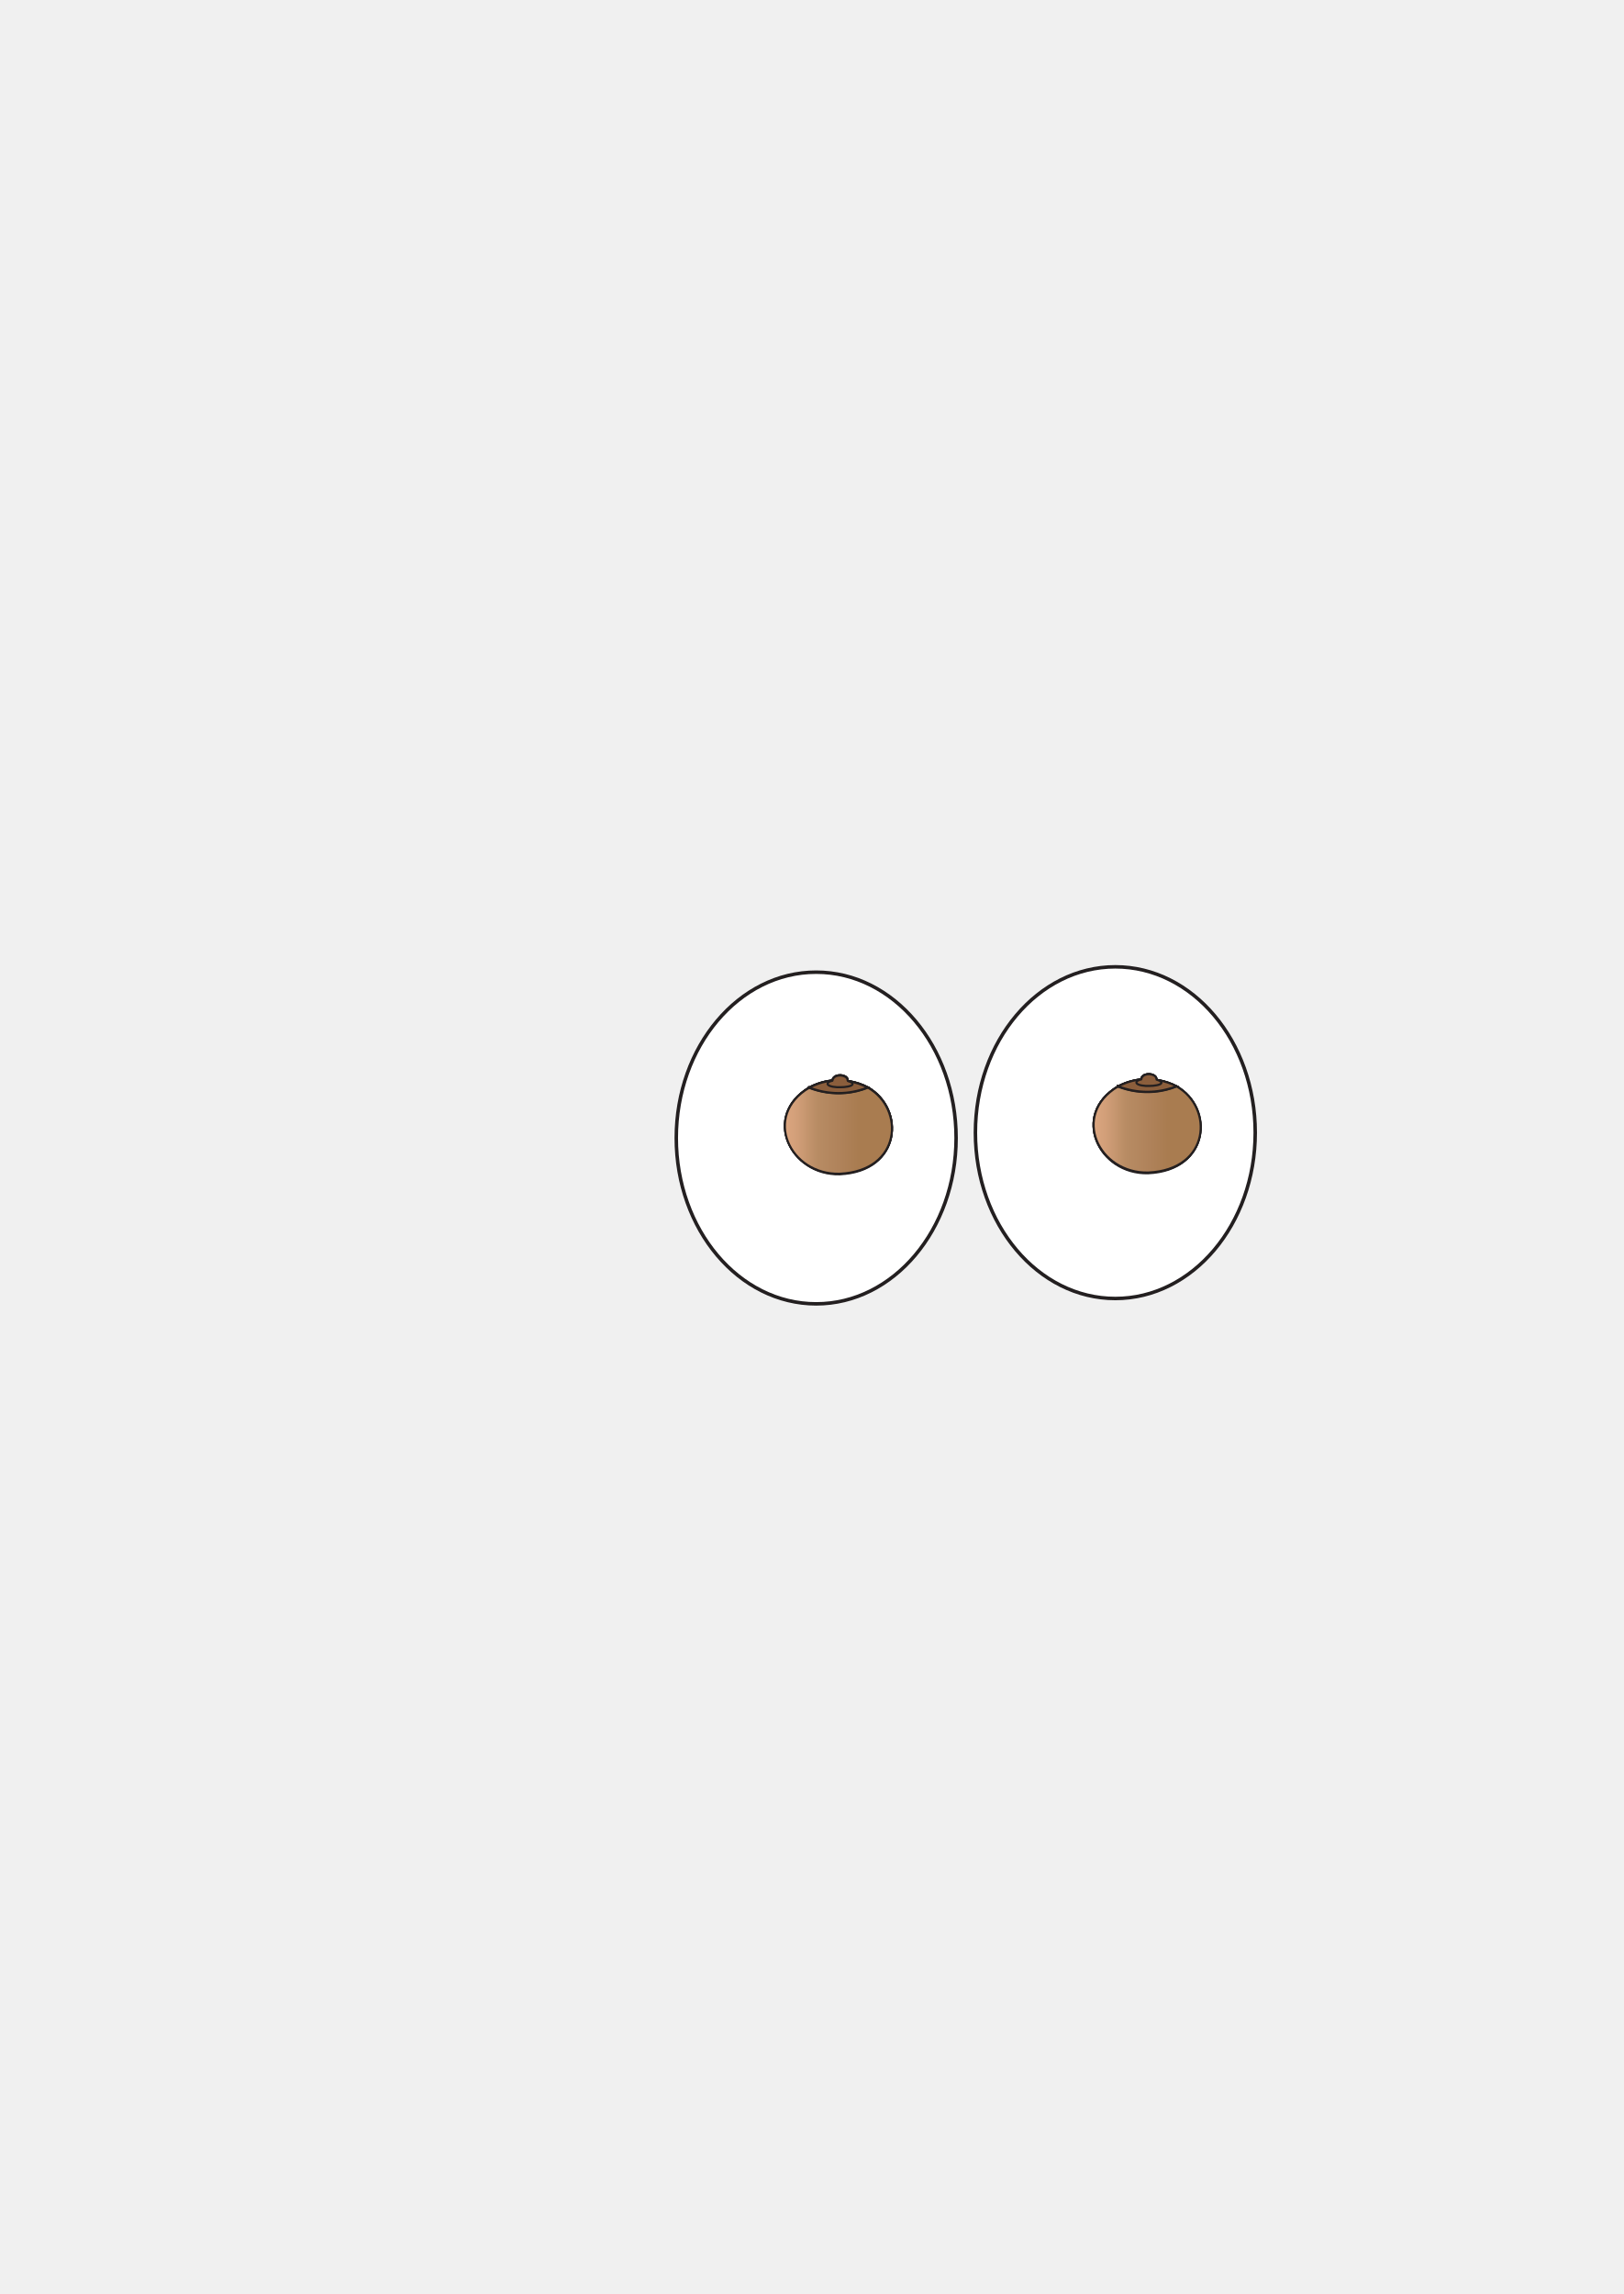
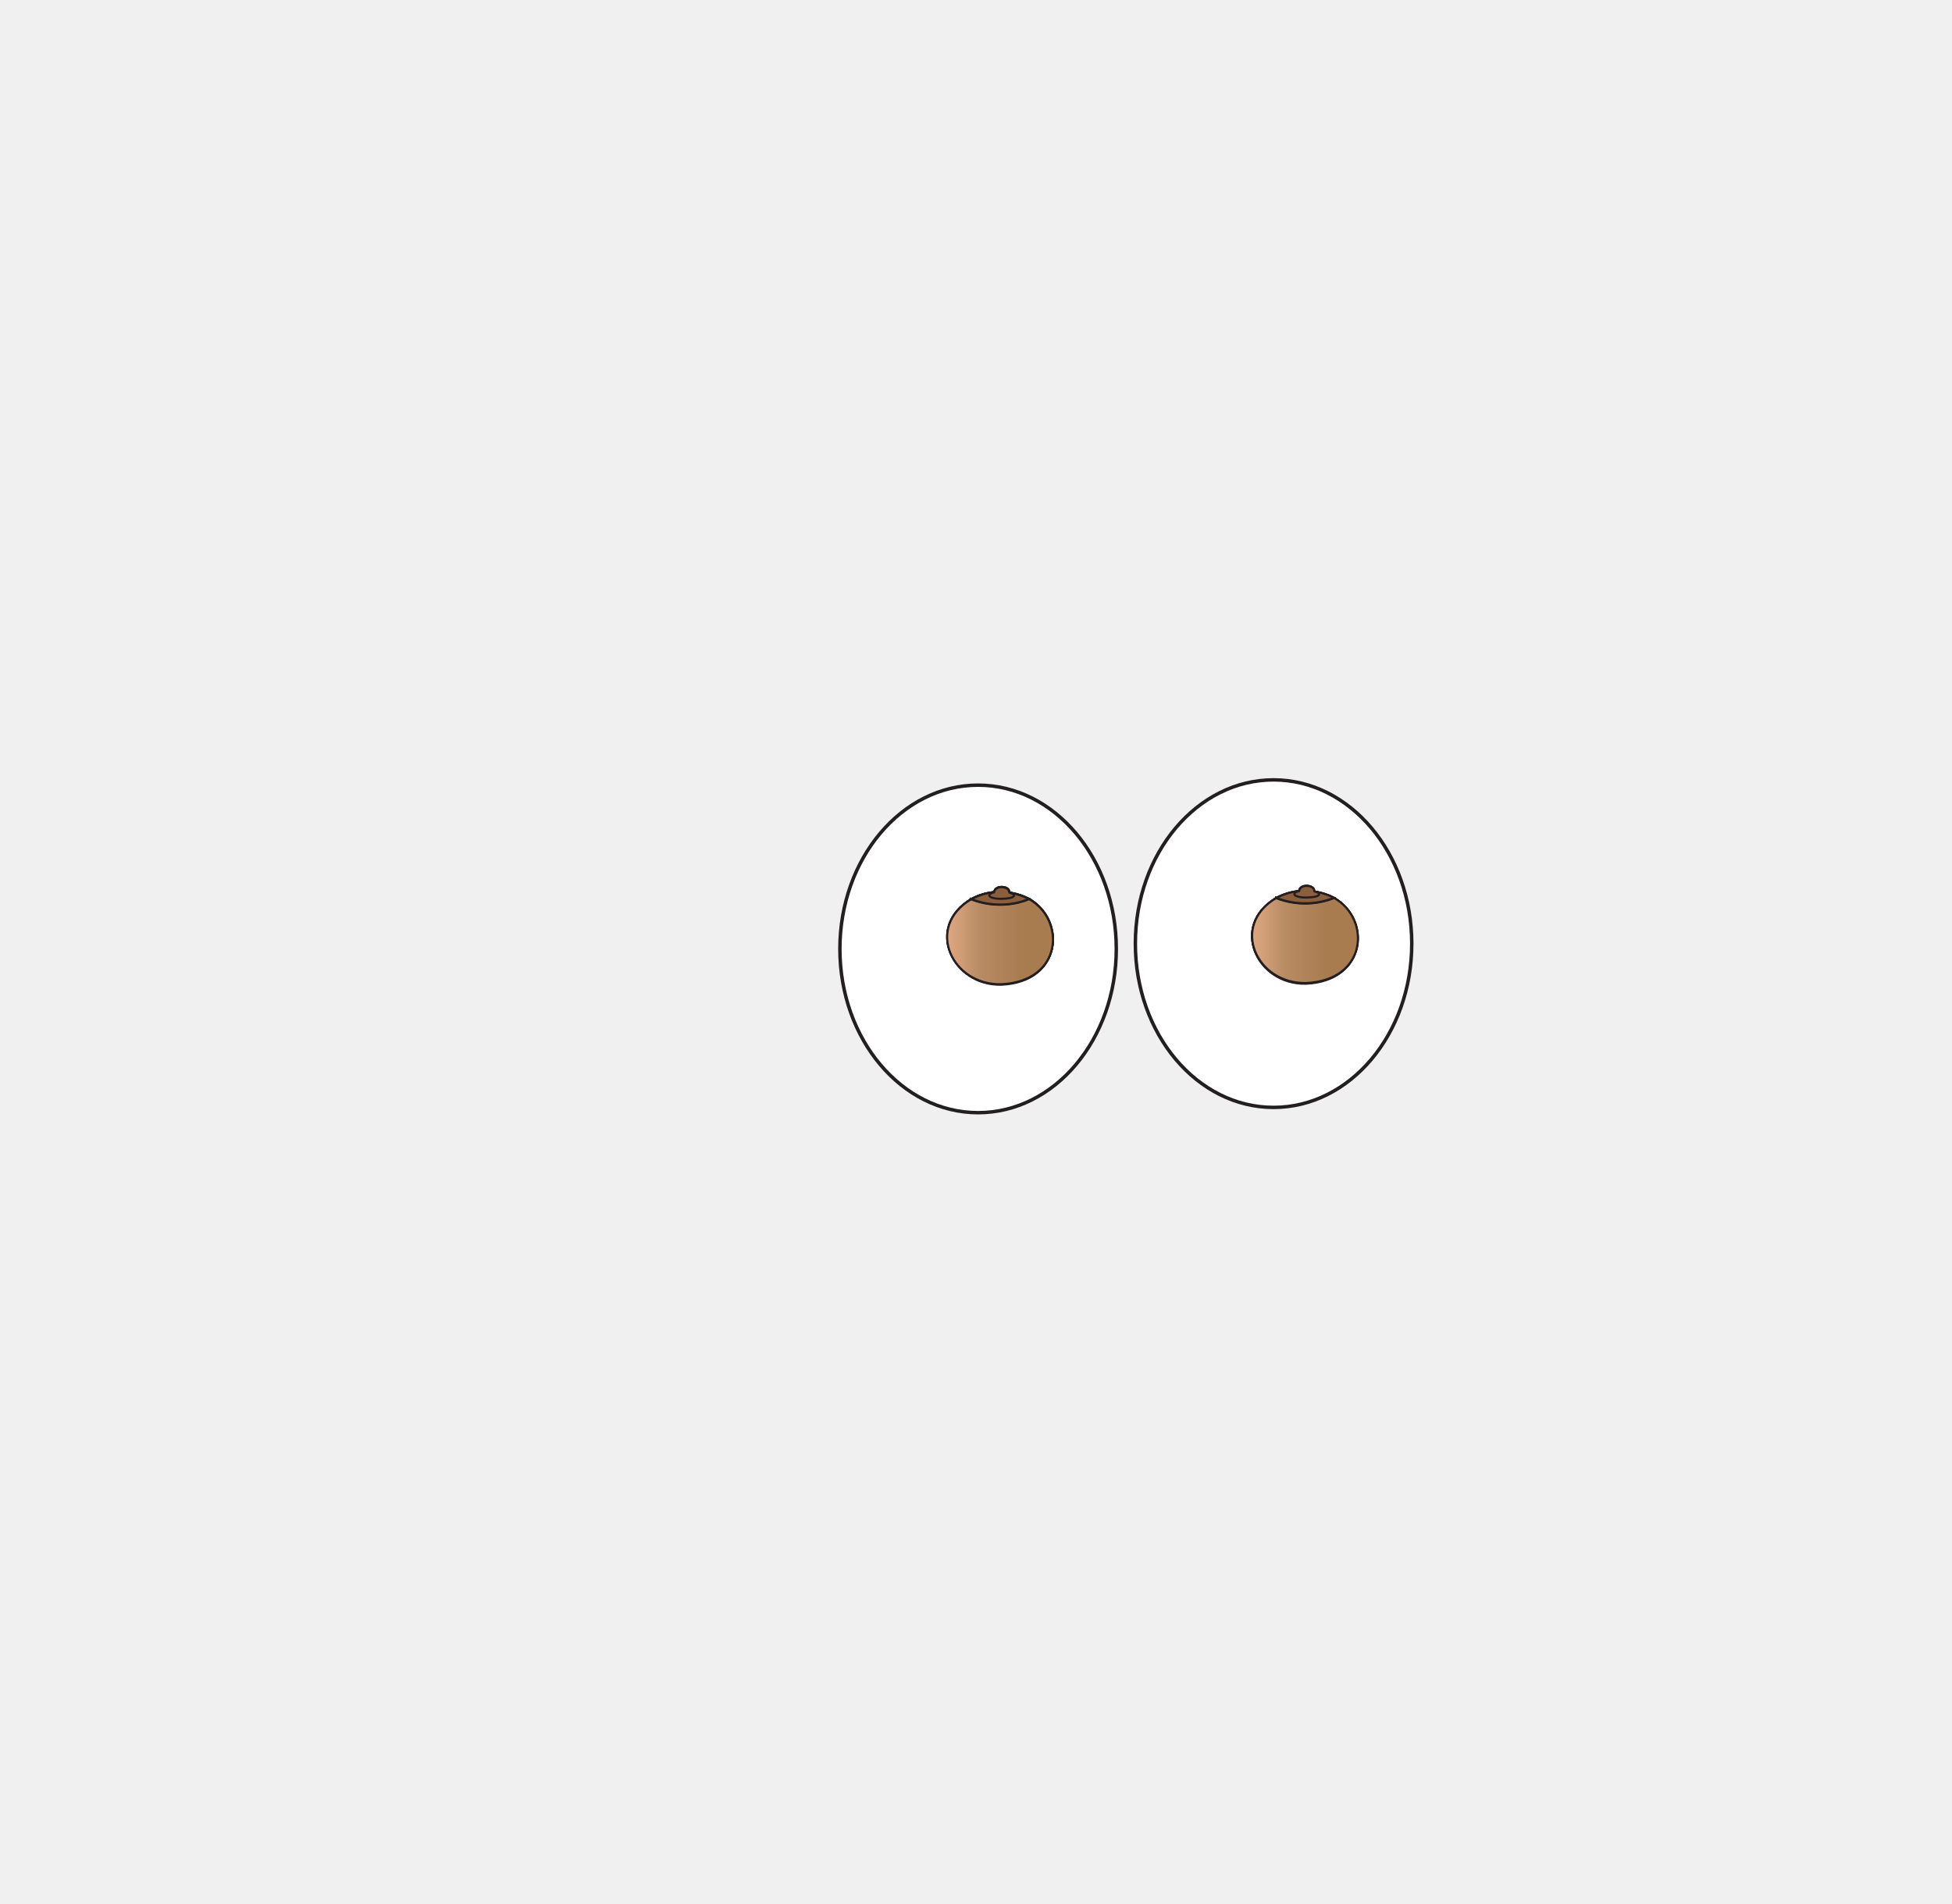
- <svg xmlns="http://www.w3.org/2000/svg" xmlns:xlink="http://www.w3.org/1999/xlink" width="464.19" height="655.94" viewBox="0 0 464.19 655.94">
+ <svg xmlns="http://www.w3.org/2000/svg" xmlns:xlink="http://www.w3.org/1999/xlink" width="565.11" height="551.24" viewBox="0 0 565.11 551.24">
  <defs>
    <style>
-       .cls-1 {
-         fill: #231f20;
+       .cls-1, .cls-2 {
+         fill: none;
      }

-       .cls-2 {
-         fill: #fff;
-       }
- 
-       .cls-10, .cls-11, .cls-12, .cls-13, .cls-14, .cls-15, .cls-2, .cls-3, .cls-4, .cls-5, .cls-6, .cls-7, .cls-8, .cls-9 {
+       .cls-1, .cls-10, .cls-11, .cls-12, .cls-13, .cls-14, .cls-15, .cls-16, .cls-2, .cls-3, .cls-4, .cls-5, .cls-6, .cls-7, .cls-8, .cls-9 {
        stroke: #231f20;
        stroke-miterlimit: 10;
      }

-       .cls-3, .cls-4, .cls-5 {
+       .cls-1 {
+         stroke-width: 0px;
+       }
+ 
+       .cls-2 {
+         stroke-width: 0.01px;
+       }
+ 
+       .cls-3 {
+         fill: #fff;
+       }
+ 
+       .cls-4, .cls-5, .cls-6 {
        stroke-width: 0.63px;
      }

-       .cls-3 {
+       .cls-4 {
        fill: url(#linear-gradient);
      }

-       .cls-4 {
+       .cls-5 {
        fill: #df8e7e;
      }

-       .cls-5 {
+       .cls-6 {
        fill: url(#linear-gradient-2);
      }

-       .cls-6, .cls-7, .cls-9 {
+       .cls-10, .cls-7, .cls-8 {
        stroke-width: 0.62px;
      }

-       .cls-6 {
+       .cls-7 {
        fill: url(#linear-gradient-3);
      }

-       .cls-7, .cls-8 {
+       .cls-8, .cls-9 {
        fill: #725ba7;
      }

-       .cls-8 {
+       .cls-9 {
        stroke-width: 0.62px;
      }

-       .cls-9 {
+       .cls-10 {
        fill: url(#linear-gradient-4);
      }

-       .cls-10, .cls-11, .cls-12 {
+       .cls-11, .cls-12, .cls-13 {
        stroke-width: 0.53px;
      }

-       .cls-10 {
+       .cls-11 {
        fill: url(#linear-gradient-5);
      }

-       .cls-11 {
+       .cls-12 {
        fill: #785936;
      }

-       .cls-12 {
+       .cls-13 {
        fill: url(#linear-gradient-6);
      }

-       .cls-13, .cls-14, .cls-15 {
+       .cls-14, .cls-15, .cls-16 {
        stroke-width: 0.61px;
      }

-       .cls-13 {
+       .cls-14 {
        fill: url(#linear-gradient-7);
      }

-       .cls-14 {
+       .cls-15 {
        fill: #8b5e3c;
      }

-       .cls-15 {
+       .cls-16 {
        fill: url(#linear-gradient-8);
      }
    </style>
    <linearGradient id="linear-gradient" x1="232.68" y1="414.55" x2="259.98" y2="402.4" gradientUnits="userSpaceOnUse">
      <stop offset="0" stop-color="#f1ccc5" />
      <stop offset="0.18" stop-color="#eec1bb" />
      <stop offset="0.3" stop-color="#ecb7b1" />
      <stop offset="0.52" stop-color="#ecb7b0" />
      <stop offset="0.69" stop-color="#ecb5ae" />
    </linearGradient>
    <linearGradient id="linear-gradient-2" x1="320.9" y1="414.26" x2="348.2" y2="402.11" xlink:href="#linear-gradient" />
    <linearGradient id="linear-gradient-3" x1="318.54" y1="409.38" x2="349.15" y2="409.38" gradientUnits="userSpaceOnUse">
      <stop offset="0" stop-color="#7cc791" />
      <stop offset="0.11" stop-color="#71c488" />
      <stop offset="0.29" stop-color="#54bc71" />
      <stop offset="0.3" stop-color="#52bb6f" />
      <stop offset="0.52" stop-color="#0eb251" />
      <stop offset="0.69" stop-color="#1ab24b" />
    </linearGradient>
    <linearGradient id="linear-gradient-4" x1="230.25" y1="409.66" x2="260.86" y2="409.66" xlink:href="#linear-gradient-3" />
    <linearGradient id="linear-gradient-5" x1="318.53" y1="409.35" x2="349.15" y2="409.35" gradientUnits="userSpaceOnUse">
      <stop offset="0" stop-color="#af5a3c" />
      <stop offset="0.09" stop-color="#a4583a" />
      <stop offset="0.24" stop-color="#875234" />
      <stop offset="0.3" stop-color="#794f31" />
      <stop offset="0.52" stop-color="#6a4c2f" />
      <stop offset="0.69" stop-color="#694a2d" />
    </linearGradient>
    <linearGradient id="linear-gradient-6" x1="230.23" y1="409.64" x2="260.84" y2="409.64" xlink:href="#linear-gradient-5" />
    <linearGradient id="linear-gradient-7" x1="318.53" y1="409.37" x2="349.17" y2="409.37" gradientUnits="userSpaceOnUse">
      <stop offset="0" stop-color="#dca680" />
      <stop offset="0.12" stop-color="#d19e78" />
      <stop offset="0.3" stop-color="#b88c64" />
      <stop offset="0.52" stop-color="#af825a" />
      <stop offset="0.69" stop-color="#a97c50" />
    </linearGradient>
    <linearGradient id="linear-gradient-8" x1="230.22" y1="409.72" x2="260.85" y2="409.72" xlink:href="#linear-gradient-7" />
  </defs>
-   <g id="Layer_185" data-name="Layer 185">
-     <path class="cls-1" d="M470,86.44a0,0,0,0,0,0,0,0,0,0,0,0,0,0Z" transform="translate(-5.8 -86.41)" />
-     <path class="cls-1" d="M5.81,742.35s0,0,0,0,0,0,0,0Z" transform="translate(-5.8 -86.41)" />
+   <g id="Layer_115" data-name="Layer 115">
+     <circle class="cls-1" cx="565.05" cy="0.06" r="0.06" />
+     <ellipse class="cls-2" cx="0.03" cy="550.79" rx="0.02" ry="0.45" />
  </g>
  <g id="M_boob_eyes_brown" data-name="M boob eyes brown">
-     <ellipse id="right_eyeball" data-name="right eyeball" class="cls-2" cx="318.94" cy="323.87" rx="40.01" ry="47.42" />
-     <ellipse id="left_eyeball" data-name="left eyeball" class="cls-2" cx="233.4" cy="325.4" rx="40.01" ry="47.42" />
-     <path class="cls-3" d="M254,397.36c10.6,6.15,9.59,24-8.05,24.8-14.22.37-22.11-16.66-8.7-24.76a22.88,22.88,0,0,0,10.36,1.51A22.38,22.38,0,0,0,254,397.36Z" transform="translate(-5.8 -86.41)" />
-     <path class="cls-4" d="M237.25,397.39h0a17.39,17.39,0,0,1,6.33-2,18.36,18.36,0,0,1,10.35,1.94,22.49,22.49,0,0,1-8.16,1.63A22.27,22.27,0,0,1,237.25,397.39Z" transform="translate(-5.8 -86.41)" />
-     <path class="cls-4" d="M243.89,395.31c.21-1.66,2.93-1.86,4-.8a1,1,0,0,1,.28.47c.07.3,0,.31.09.45a2.1,2.1,0,0,0,.55.21c.49.18.9.41.8.83-.3.54-2.21.78-3.28.77a10.25,10.25,0,0,1-2.37-.14c-.68-.14-2-.56-1.23-1.26a2.51,2.51,0,0,1,1.13-.45S243.91,395.35,243.89,395.31Z" transform="translate(-5.8 -86.41)" />
-     <path class="cls-5" d="M342.18,397.08c10.6,6.14,9.59,24-8.05,24.79-14.22.37-22.11-16.66-8.69-24.75a23,23,0,0,0,10.35,1.5A22,22,0,0,0,342.18,397.08Z" transform="translate(-5.8 -86.41)" />
-     <path class="cls-4" d="M325.47,397.1h0a17.52,17.52,0,0,1,6.33-2,18.39,18.39,0,0,1,10.35,1.93,22.39,22.39,0,0,1-16.68,0Z" transform="translate(-5.8 -86.41)" />
-     <path class="cls-4" d="M332.11,395c.21-1.67,2.93-1.87,4-.8a.92.92,0,0,1,.28.47c.07.29,0,.3.09.45a2.73,2.73,0,0,0,.55.2c.49.18.91.41.8.83-.3.54-2.21.79-3.28.77a9.6,9.6,0,0,1-2.36-.14c-.69-.13-2-.55-1.24-1.25a2.54,2.54,0,0,1,1.13-.46S332.13,395.06,332.11,395Z" transform="translate(-5.8 -86.41)" />
-     <path class="cls-6" d="M342.28,397.07c10.64,6.1,9.63,23.82-8.09,24.62-14.27.37-22.19-16.54-8.72-24.58a23.35,23.35,0,0,0,10.39,1.49A22.61,22.61,0,0,0,342.28,397.07Z" transform="translate(-5.8 -86.41)" />
-     <path class="cls-7" d="M325.5,397.09h0a17.6,17.6,0,0,1,6.36-2,18.51,18.51,0,0,1,10.38,1.92,22.68,22.68,0,0,1-16.74,0Z" transform="translate(-5.8 -86.41)" />
-     <path class="cls-8" d="M332.17,395c.21-1.65,2.94-1.85,4-.8a1,1,0,0,1,.28.47c.07.29,0,.3.09.45a2.35,2.35,0,0,0,.55.2c.49.18.91.41.8.82-.3.54-2.22.78-3.3.77a9.72,9.72,0,0,1-2.37-.14c-.69-.13-2-.55-1.23-1.24a2.49,2.49,0,0,1,1.13-.46S332.19,395.05,332.17,395Z" transform="translate(-5.8 -86.41)" />
-     <path class="cls-9" d="M254,397.35c10.65,6.1,9.63,23.82-8.08,24.62-14.28.37-22.2-16.54-8.73-24.58a23.23,23.23,0,0,0,10.4,1.49A22.62,22.62,0,0,0,254,397.35Z" transform="translate(-5.8 -86.41)" />
-     <path class="cls-7" d="M237.21,397.38h0a17.67,17.67,0,0,1,6.36-2A18.7,18.7,0,0,1,254,397.33a22.46,22.46,0,0,1-8.19,1.62A22.74,22.74,0,0,1,237.21,397.38Z" transform="translate(-5.8 -86.41)" />
-     <path class="cls-8" d="M243.88,395.31c.21-1.66,3-1.86,4-.8a.92.92,0,0,1,.28.47c.07.29,0,.3.09.44a2.74,2.74,0,0,0,.55.21c.49.17.91.4.8.82-.29.54-2.21.78-3.29.76a9.68,9.68,0,0,1-2.37-.14c-.69-.13-2-.55-1.24-1.24a2.51,2.51,0,0,1,1.13-.45C243.86,395.38,243.91,395.34,243.88,395.31Z" transform="translate(-5.8 -86.41)" />
-     <path class="cls-10" d="M342.28,397.05c10.64,6.1,9.63,23.8-8.09,24.6-14.28.37-22.2-16.53-8.73-24.56a23.23,23.23,0,0,0,10.4,1.49A22.7,22.7,0,0,0,342.28,397.05Z" transform="translate(-5.8 -86.41)" />
-     <path class="cls-11" d="M325.5,397.08h0a17.61,17.61,0,0,1,6.35-2A18.7,18.7,0,0,1,342.24,397a22.41,22.41,0,0,1-8.19,1.62A22.64,22.64,0,0,1,325.5,397.08Z" transform="translate(-5.8 -86.41)" />
-     <path class="cls-11" d="M332.17,395c.21-1.65,2.94-1.85,4-.8a1,1,0,0,1,.28.47c.06.29,0,.3.09.44a2,2,0,0,0,.55.21c.49.18.9.4.79.82-.29.54-2.21.78-3.29.77a10.8,10.8,0,0,1-2.37-.14c-.69-.14-2-.56-1.24-1.25a2.51,2.51,0,0,1,1.14-.45S332.19,395.05,332.17,395Z" transform="translate(-5.8 -86.41)" />
-     <path class="cls-12" d="M254,397.34c10.65,6.09,9.63,23.8-8.08,24.6-14.28.37-22.2-16.53-8.73-24.56a23.52,23.52,0,0,0,10.4,1.49A22.62,22.62,0,0,0,254,397.34Z" transform="translate(-5.8 -86.41)" />
-     <path class="cls-11" d="M237.19,397.36h0a17.6,17.6,0,0,1,6.36-2,18.52,18.52,0,0,1,10.39,1.92,22.7,22.7,0,0,1-16.75,0Z" transform="translate(-5.8 -86.41)" />
-     <path class="cls-11" d="M243.86,395.3c.21-1.65,2.95-1.85,4-.79a.92.92,0,0,1,.28.47c.07.29,0,.29.09.44a2.09,2.09,0,0,0,.55.2c.49.18.91.41.8.83-.29.54-2.21.77-3.29.76a9.68,9.68,0,0,1-2.37-.14c-.69-.13-2-.55-1.24-1.24a2.4,2.4,0,0,1,1.13-.45S243.88,395.33,243.86,395.3Z" transform="translate(-5.8 -86.41)" />
-     <path class="cls-13" d="M342.29,397.06c10.66,6.1,9.64,23.82-8.09,24.62-14.29.37-22.21-16.54-8.73-24.59a23.2,23.2,0,0,0,10.4,1.5A22.61,22.61,0,0,0,342.29,397.06Z" transform="translate(-5.8 -86.41)" />
-     <path class="cls-14" d="M325.5,397.08h0a17.41,17.41,0,0,1,6.36-2,18.57,18.57,0,0,1,10.4,1.92,22.73,22.73,0,0,1-16.76,0Z" transform="translate(-5.8 -86.41)" />
-     <path class="cls-14" d="M332.18,395c.21-1.65,2.94-1.85,4-.8a1,1,0,0,1,.28.47c.07.29,0,.3.09.45a2.35,2.35,0,0,0,.55.2c.49.18.91.41.8.82-.3.54-2.22.78-3.3.77a10.21,10.21,0,0,1-2.37-.14c-.69-.13-2-.55-1.24-1.24a2.42,2.42,0,0,1,1.14-.46S332.2,395.05,332.18,395Z" transform="translate(-5.8 -86.41)" />
-     <path class="cls-15" d="M254,397.4c10.65,6.11,9.64,23.83-8.09,24.63-14.29.37-22.22-16.54-8.74-24.59a23.25,23.25,0,0,0,10.41,1.5A22.23,22.23,0,0,0,254,397.4Z" transform="translate(-5.8 -86.41)" />
-     <path class="cls-14" d="M237.19,397.43h0a17.58,17.58,0,0,1,6.36-2,18.59,18.59,0,0,1,10.39,1.93,22.7,22.7,0,0,1-16.75,0Z" transform="translate(-5.8 -86.41)" />
-     <path class="cls-14" d="M243.86,395.37c.21-1.66,2.95-1.85,4-.8a1,1,0,0,1,.28.47c.07.29,0,.3.09.44a2.17,2.17,0,0,0,.56.21c.48.18.9.4.79.82-.29.54-2.21.78-3.29.77a10.34,10.34,0,0,1-2.38-.14c-.68-.13-2-.55-1.23-1.24a2.38,2.38,0,0,1,1.13-.46S243.88,395.4,243.86,395.37Z" transform="translate(-5.8 -86.41)" />
+     <ellipse id="right_eyeball" data-name="right eyeball" class="cls-3" cx="368.7" cy="273.24" rx="40.01" ry="47.42" />
+     <ellipse id="left_eyeball" data-name="left eyeball" class="cls-3" cx="283.16" cy="274.77" rx="40.01" ry="47.42" />
+     <path class="cls-4" d="M254,397.36c10.6,6.15,9.59,24-8.05,24.8-14.22.37-22.11-16.66-8.7-24.76a22.88,22.88,0,0,0,10.36,1.51A22.38,22.38,0,0,0,254,397.36Z" transform="translate(43.96 -137.04)" />
+     <path class="cls-5" d="M237.25,397.39h0a17.39,17.39,0,0,1,6.33-2,18.36,18.36,0,0,1,10.35,1.94,22.49,22.49,0,0,1-8.16,1.63A22.27,22.27,0,0,1,237.25,397.39Z" transform="translate(43.96 -137.04)" />
+     <path class="cls-5" d="M243.89,395.31c.21-1.66,2.93-1.86,4-.8a1,1,0,0,1,.28.47c.07.3,0,.31.09.45a2.1,2.1,0,0,0,.55.21c.49.18.9.41.8.83-.3.54-2.21.78-3.28.77a10.25,10.25,0,0,1-2.37-.14c-.68-.14-2-.56-1.23-1.26a2.51,2.51,0,0,1,1.13-.45S243.91,395.35,243.89,395.31Z" transform="translate(43.96 -137.04)" />
+     <path class="cls-6" d="M342.18,397.08c10.6,6.14,9.59,24-8.05,24.79-14.22.37-22.11-16.66-8.69-24.75a23,23,0,0,0,10.35,1.5A22,22,0,0,0,342.18,397.08Z" transform="translate(43.96 -137.04)" />
+     <path class="cls-5" d="M325.47,397.1h0a17.52,17.52,0,0,1,6.33-2,18.39,18.39,0,0,1,10.35,1.93,22.39,22.39,0,0,1-16.68,0Z" transform="translate(43.96 -137.04)" />
+     <path class="cls-5" d="M332.11,395c.21-1.67,2.93-1.87,4-.8a.92.92,0,0,1,.28.47c.07.29,0,.3.09.45a2.73,2.73,0,0,0,.55.2c.49.18.91.41.8.83-.3.54-2.21.79-3.28.77a9.6,9.6,0,0,1-2.36-.14c-.69-.13-2-.55-1.24-1.25a2.54,2.54,0,0,1,1.13-.46S332.13,395.06,332.11,395Z" transform="translate(43.96 -137.04)" />
+     <path class="cls-7" d="M342.28,397.07c10.64,6.1,9.63,23.82-8.09,24.62-14.27.37-22.19-16.54-8.72-24.58a23.35,23.35,0,0,0,10.39,1.49A22.61,22.61,0,0,0,342.28,397.07Z" transform="translate(43.96 -137.04)" />
+     <path class="cls-8" d="M325.5,397.09h0a17.6,17.6,0,0,1,6.36-2,18.51,18.51,0,0,1,10.38,1.92,22.68,22.68,0,0,1-16.74,0Z" transform="translate(43.96 -137.04)" />
+     <path class="cls-9" d="M332.17,395c.21-1.65,2.94-1.85,4-.8a1,1,0,0,1,.28.47c.07.29,0,.3.09.45a2.35,2.35,0,0,0,.55.2c.49.18.91.41.8.82-.3.54-2.22.78-3.3.77a9.72,9.72,0,0,1-2.37-.14c-.69-.13-2-.55-1.23-1.24a2.49,2.49,0,0,1,1.13-.46S332.19,395.05,332.17,395Z" transform="translate(43.96 -137.04)" />
+     <path class="cls-10" d="M254,397.35c10.65,6.1,9.63,23.82-8.08,24.62-14.28.37-22.2-16.54-8.73-24.58a23.23,23.23,0,0,0,10.4,1.49A22.62,22.62,0,0,0,254,397.35Z" transform="translate(43.96 -137.04)" />
+     <path class="cls-8" d="M237.21,397.38h0a17.67,17.67,0,0,1,6.36-2A18.7,18.7,0,0,1,254,397.33a22.46,22.46,0,0,1-8.19,1.62A22.74,22.74,0,0,1,237.21,397.38Z" transform="translate(43.96 -137.04)" />
+     <path class="cls-9" d="M243.88,395.31c.21-1.66,3-1.86,4-.8a.92.92,0,0,1,.28.47c.07.29,0,.3.09.44a2.74,2.74,0,0,0,.55.21c.49.17.91.4.8.82-.29.54-2.21.78-3.29.76a9.68,9.68,0,0,1-2.37-.14c-.69-.13-2-.55-1.24-1.24a2.51,2.51,0,0,1,1.13-.45C243.86,395.38,243.91,395.34,243.88,395.31Z" transform="translate(43.96 -137.04)" />
+     <path class="cls-11" d="M342.28,397.05c10.64,6.1,9.63,23.8-8.09,24.6-14.28.37-22.2-16.53-8.73-24.56a23.23,23.23,0,0,0,10.4,1.49A22.7,22.7,0,0,0,342.28,397.05Z" transform="translate(43.96 -137.04)" />
+     <path class="cls-12" d="M325.5,397.08h0a17.61,17.61,0,0,1,6.35-2A18.7,18.7,0,0,1,342.24,397a22.41,22.41,0,0,1-8.19,1.62A22.64,22.64,0,0,1,325.5,397.08Z" transform="translate(43.96 -137.04)" />
+     <path class="cls-12" d="M332.17,395c.21-1.65,2.94-1.85,4-.8a1,1,0,0,1,.28.47c.06.29,0,.3.09.44a2,2,0,0,0,.55.21c.49.18.9.4.79.82-.29.54-2.21.78-3.29.77a10.8,10.8,0,0,1-2.37-.14c-.69-.14-2-.56-1.24-1.25a2.51,2.51,0,0,1,1.14-.45S332.19,395.05,332.17,395Z" transform="translate(43.96 -137.04)" />
+     <path class="cls-13" d="M254,397.34c10.65,6.09,9.63,23.8-8.08,24.6-14.28.37-22.2-16.53-8.73-24.56a23.52,23.52,0,0,0,10.4,1.49A22.62,22.62,0,0,0,254,397.34Z" transform="translate(43.96 -137.04)" />
+     <path class="cls-12" d="M237.19,397.36h0a17.6,17.6,0,0,1,6.36-2,18.52,18.52,0,0,1,10.39,1.92,22.7,22.7,0,0,1-16.75,0Z" transform="translate(43.96 -137.04)" />
+     <path class="cls-12" d="M243.86,395.3c.21-1.65,2.95-1.85,4-.79a.92.92,0,0,1,.28.47c.07.29,0,.29.09.44a2.09,2.09,0,0,0,.55.2c.49.18.91.41.8.83-.29.54-2.21.77-3.29.76a9.68,9.68,0,0,1-2.37-.14c-.69-.13-2-.55-1.24-1.24a2.4,2.4,0,0,1,1.13-.45S243.88,395.33,243.86,395.3Z" transform="translate(43.96 -137.04)" />
+     <path class="cls-14" d="M342.29,397.06c10.66,6.1,9.64,23.82-8.09,24.62-14.29.37-22.21-16.54-8.73-24.59a23.2,23.2,0,0,0,10.4,1.5A22.61,22.61,0,0,0,342.29,397.06Z" transform="translate(43.96 -137.04)" />
+     <path class="cls-15" d="M325.5,397.08h0a17.41,17.41,0,0,1,6.36-2,18.57,18.57,0,0,1,10.4,1.92,22.73,22.73,0,0,1-16.76,0Z" transform="translate(43.96 -137.04)" />
+     <path class="cls-15" d="M332.18,395c.21-1.65,2.94-1.85,4-.8a1,1,0,0,1,.28.47c.07.29,0,.3.09.45a2.35,2.35,0,0,0,.55.2c.49.18.91.41.8.82-.3.54-2.22.78-3.3.77a10.21,10.21,0,0,1-2.37-.14c-.69-.13-2-.55-1.24-1.24a2.42,2.42,0,0,1,1.14-.46S332.2,395.05,332.18,395Z" transform="translate(43.96 -137.04)" />
+     <path class="cls-16" d="M254,397.4c10.65,6.11,9.64,23.83-8.09,24.63-14.29.37-22.22-16.54-8.74-24.59a23.25,23.25,0,0,0,10.41,1.5A22.23,22.23,0,0,0,254,397.4Z" transform="translate(43.96 -137.04)" />
+     <path class="cls-15" d="M237.19,397.43h0a17.58,17.58,0,0,1,6.36-2,18.59,18.59,0,0,1,10.39,1.93,22.7,22.7,0,0,1-16.75,0Z" transform="translate(43.96 -137.04)" />
+     <path class="cls-15" d="M243.86,395.37c.21-1.66,2.95-1.85,4-.8a1,1,0,0,1,.28.47c.07.29,0,.3.09.44a2.17,2.17,0,0,0,.56.21c.48.18.9.4.79.82-.29.54-2.21.78-3.29.77a10.34,10.34,0,0,1-2.38-.14c-.68-.13-2-.55-1.23-1.24a2.38,2.38,0,0,1,1.13-.46S243.88,395.4,243.86,395.37Z" transform="translate(43.96 -137.04)" />
  </g>
</svg>
